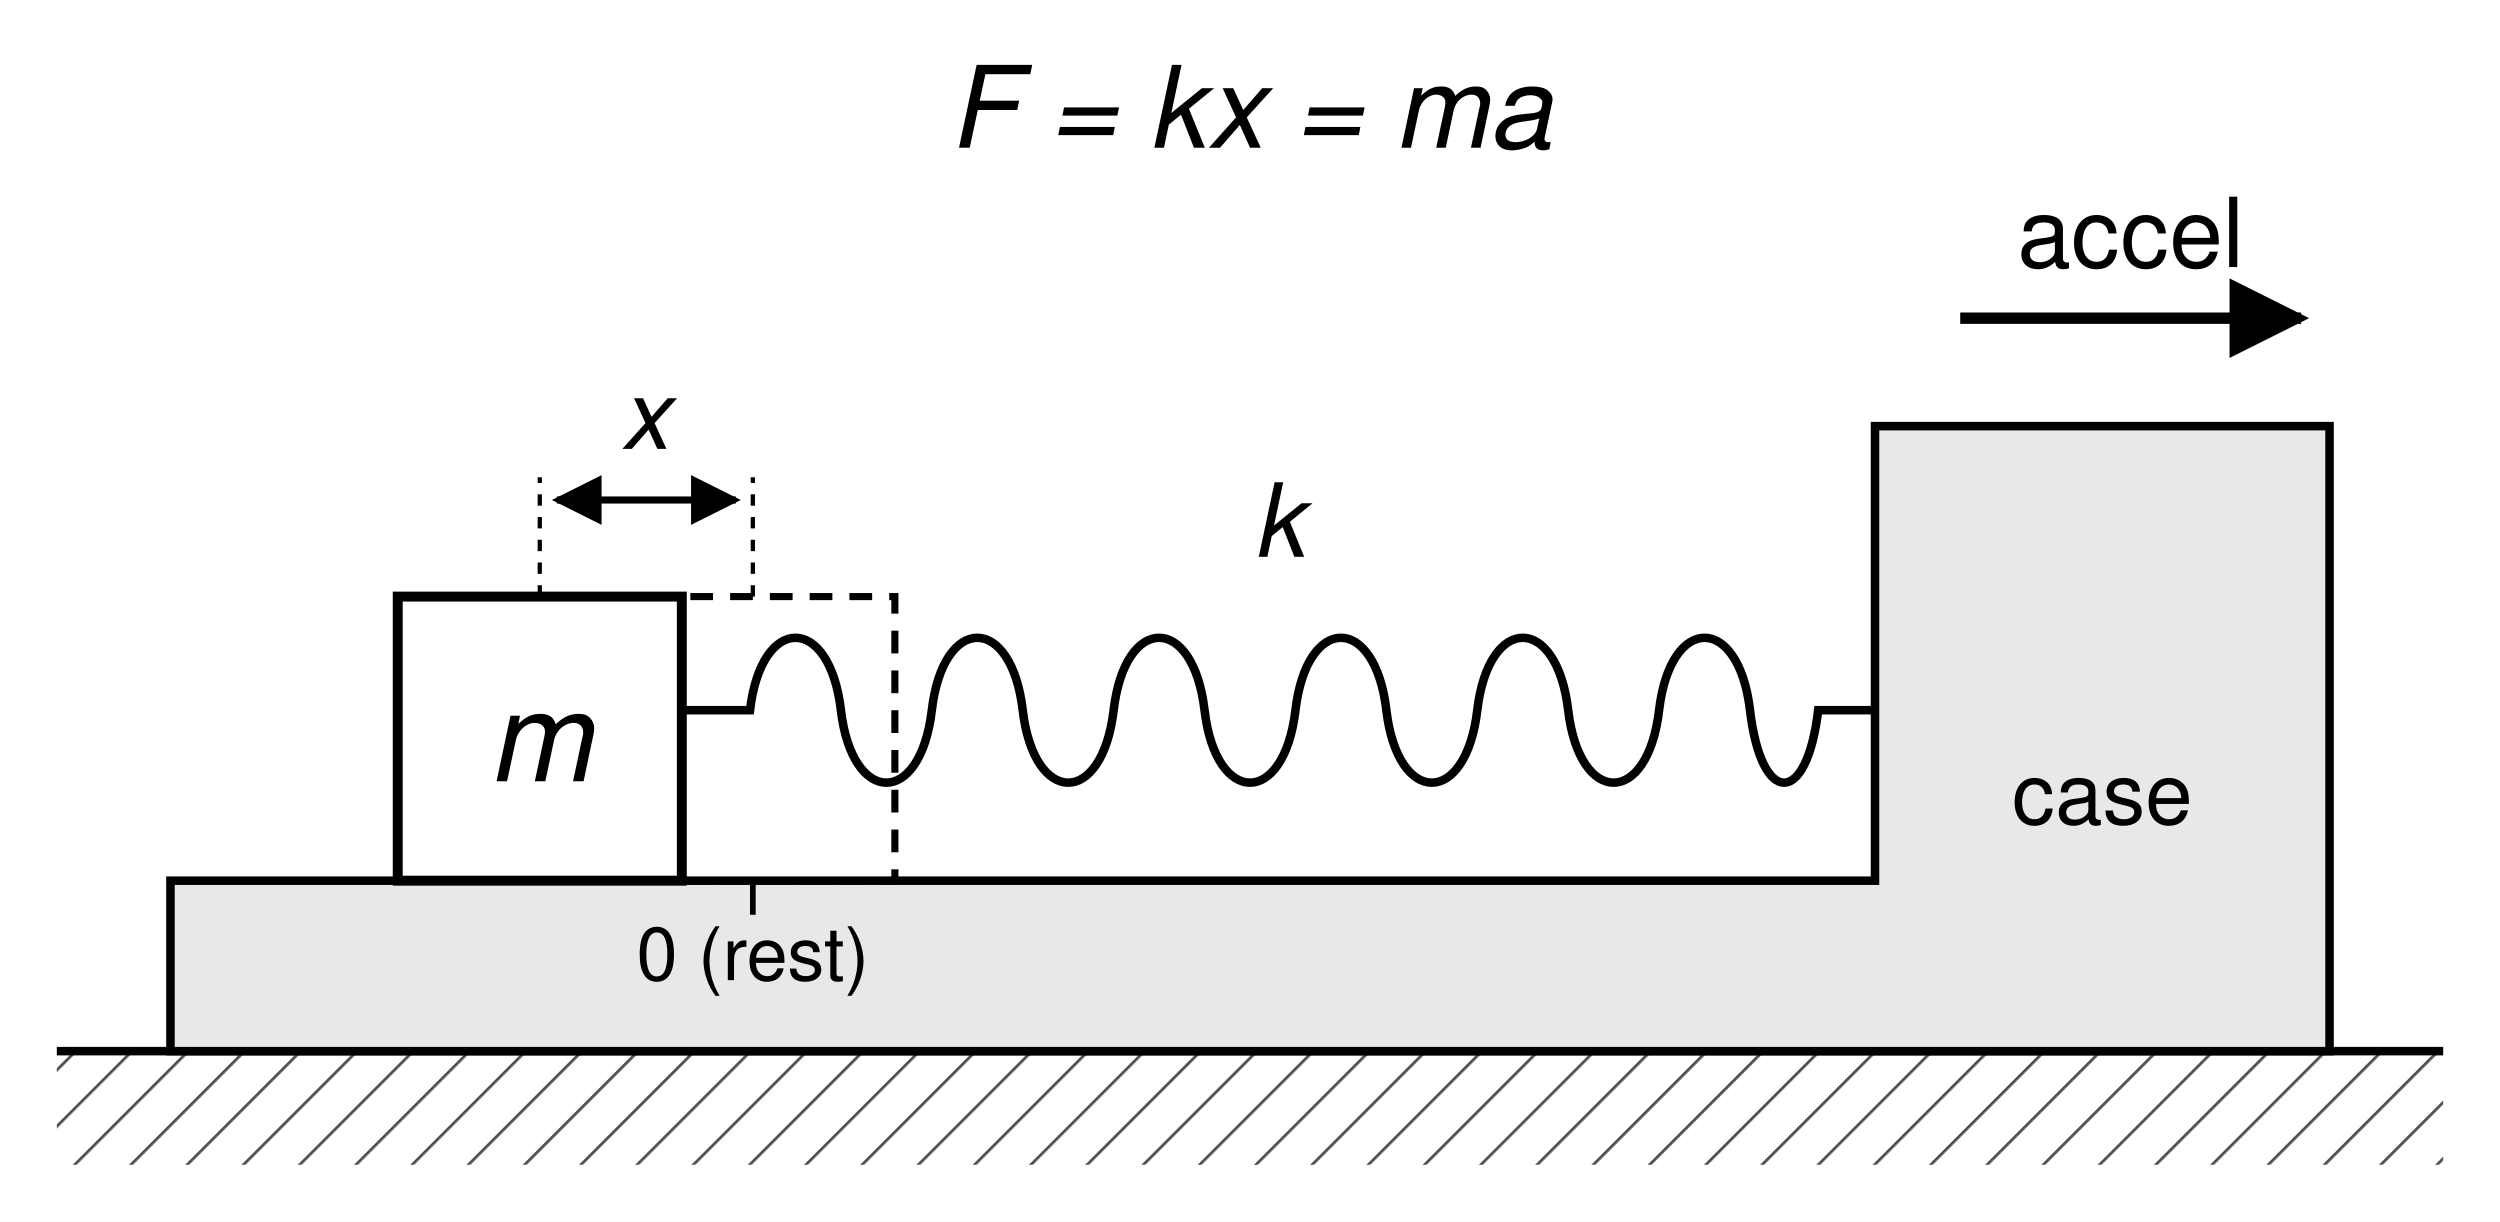
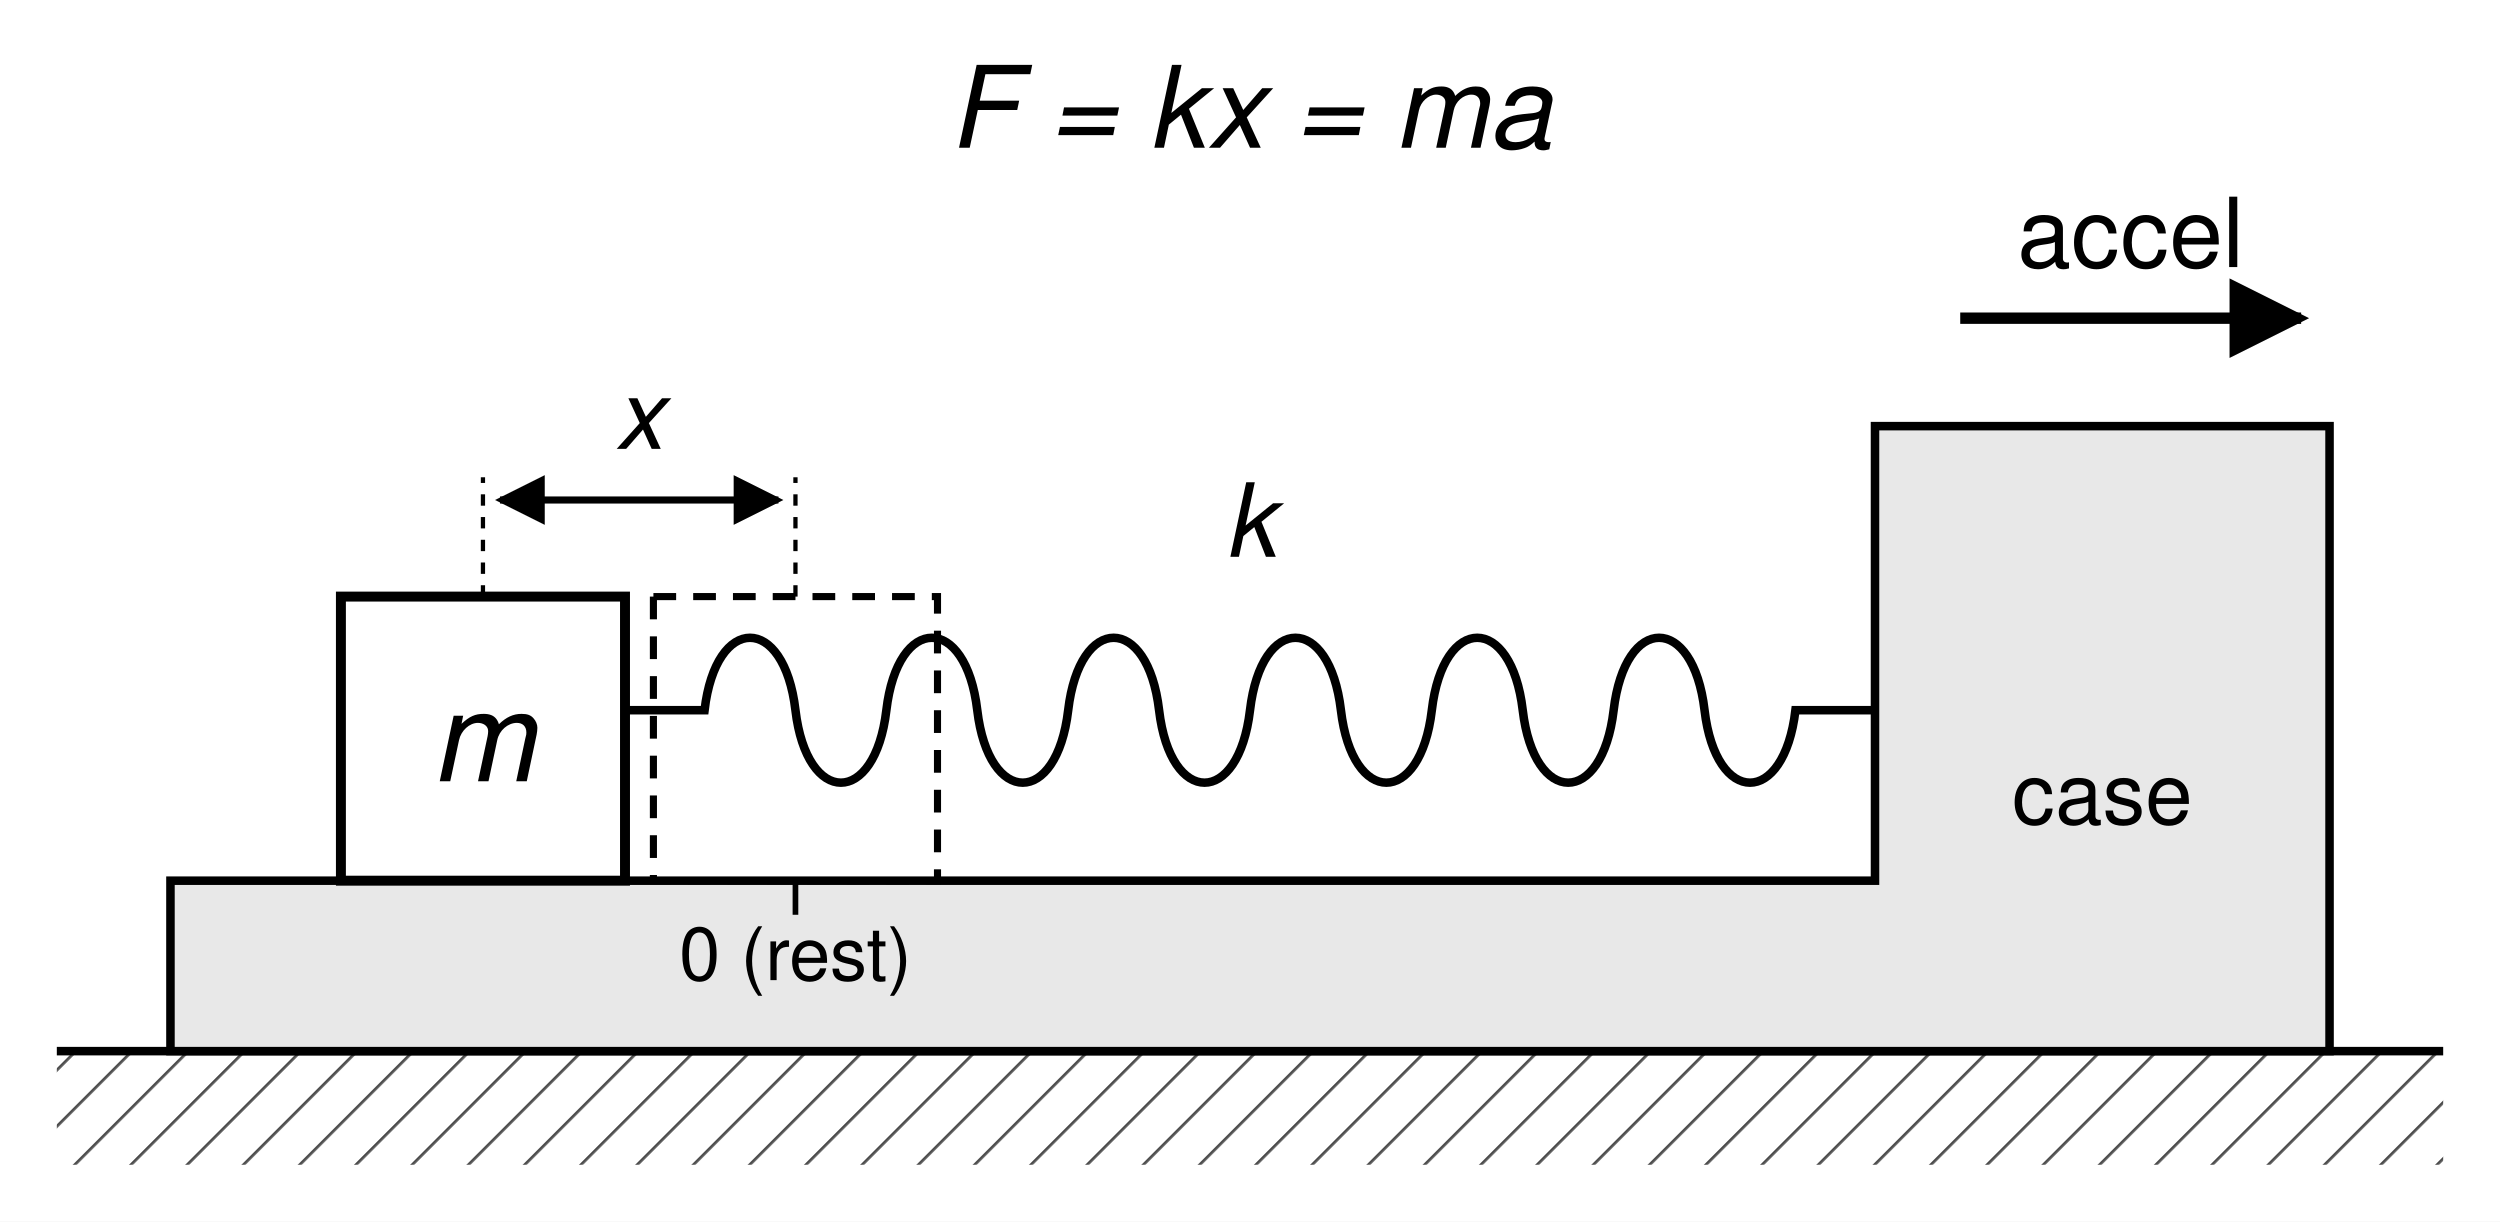
<svg xmlns="http://www.w3.org/2000/svg" viewBox="0 0 880 430" width="880" height="430" font-family="Helvetica, Arial, sans-serif">
  <defs>
    <pattern id="hatch" width="14" height="14" patternUnits="userSpaceOnUse" patternTransform="rotate(45)">
      <rect width="14" height="14" fill="#ffffff" />
      <line x1="0" y1="0" x2="0" y2="14" stroke="#555555" stroke-width="2" />
    </pattern>
    <marker id="arr" viewBox="0 0 10 10" refX="9" refY="5" markerWidth="7" markerHeight="7" orient="auto-start-reverse">
      <path d="M 0 0 L 10 5 L 0 10 z" fill="#000000" />
    </marker>
  </defs>
  <rect width="100%" height="100%" fill="#ffffff" />
  <text x="440" y="52" font-size="40" font-style="italic" text-anchor="middle">F = kx = ma</text>
  <rect x="20" y="370" width="840" height="40" fill="url(#hatch)" stroke="none" />
  <line x1="20" y1="370" x2="860" y2="370" stroke="#000000" stroke-width="3" />
  <path d="M 60 370 L 60 310 L 660 310 L 660 150 L 820 150 L 820 370 Z" fill="#e8e8e8" stroke="#000000" stroke-width="3" />
  <text x="740" y="290" font-size="30" text-anchor="middle">case</text>
  <line x1="690" y1="112" x2="810" y2="112" stroke="#000000" stroke-width="4" marker-end="url(#arr)" />
  <text x="750" y="94" font-size="34" text-anchor="middle">accel</text>
-   <rect x="215" y="210" width="100" height="100" fill="none" stroke="#000000" stroke-width="2.5" stroke-dasharray="8 6" />
-   <rect x="140" y="210" width="100" height="100" fill="#ffffff" stroke="#000000" stroke-width="3.5" />
-   <text x="190" y="275" font-size="44" font-style="italic" text-anchor="middle">m</text>
-   <path d="M 240 250 L 264 250            C 268 216, 292 216, 296 250 C 300 284, 324 284, 328 250            C 332 216, 356 216, 360 250 C 364 284, 388 284, 392 250            C 396 216, 420 216, 424 250 C 428 284, 452 284, 456 250            C 460 216, 484 216, 488 250 C 492 284, 516 284, 520 250            C 524 216, 548 216, 552 250 C 556 284, 580 284, 584 250            C 588 216, 612 216, 616 250 C 620 284, 636 284, 640 250            L 660 250" fill="none" stroke="#000000" stroke-width="3" />
-   <text x="450" y="196" font-size="36" font-style="italic" text-anchor="middle">k</text>
-   <line x1="190" y1="210" x2="190" y2="168" stroke="#000000" stroke-width="1.5" stroke-dasharray="4 4" />
-   <line x1="265" y1="210" x2="265" y2="168" stroke="#000000" stroke-width="1.5" stroke-dasharray="4 4" />
-   <line x1="196" y1="176" x2="259" y2="176" stroke="#000000" stroke-width="2.5" marker-start="url(#arr)" marker-end="url(#arr)" />
-   <text x="227" y="158" font-size="34" font-style="italic" text-anchor="middle">x</text>
-   <text x="265" y="345" font-size="26" text-anchor="middle">0 (rest)</text>
-   <line x1="265" y1="310" x2="265" y2="322" stroke="#000000" stroke-width="2" />
+   <rect x="230" y="210" width="100" height="100" fill="none" stroke="#000000" stroke-width="2.5" stroke-dasharray="8 6" />
+   <rect x="120" y="210" width="100" height="100" fill="#ffffff" stroke="#000000" stroke-width="3.5" />
+   <text x="170" y="275" font-size="44" font-style="italic" text-anchor="middle">m</text>
+   <path d="M 220 250 L 248 250            C 252 216, 276 216, 280 250 C 284 284, 308 284, 312 250            C 316 216, 340 216, 344 250 C 348 284, 372 284, 376 250            C 380 216, 404 216, 408 250 C 412 284, 436 284, 440 250            C 444 216, 468 216, 472 250 C 476 284, 500 284, 504 250            C 508 216, 532 216, 536 250 C 540 284, 564 284, 568 250            C 572 216, 596 216, 600 250 C 604 284, 628 284, 632 250            L 660 250" fill="none" stroke="#000000" stroke-width="3" />
+   <text x="440" y="196" font-size="36" font-style="italic" text-anchor="middle">k</text>
+   <line x1="170" y1="210" x2="170" y2="168" stroke="#000000" stroke-width="1.5" stroke-dasharray="4 4" />
+   <line x1="280" y1="210" x2="280" y2="168" stroke="#000000" stroke-width="1.5" stroke-dasharray="4 4" />
+   <line x1="176" y1="176" x2="274" y2="176" stroke="#000000" stroke-width="2.5" marker-start="url(#arr)" marker-end="url(#arr)" />
+   <text x="225" y="158" font-size="34" font-style="italic" text-anchor="middle">x</text>
+   <text x="280" y="345" font-size="26" text-anchor="middle">0 (rest)</text>
+   <line x1="280" y1="310" x2="280" y2="322" stroke="#000000" stroke-width="2" />
</svg>
